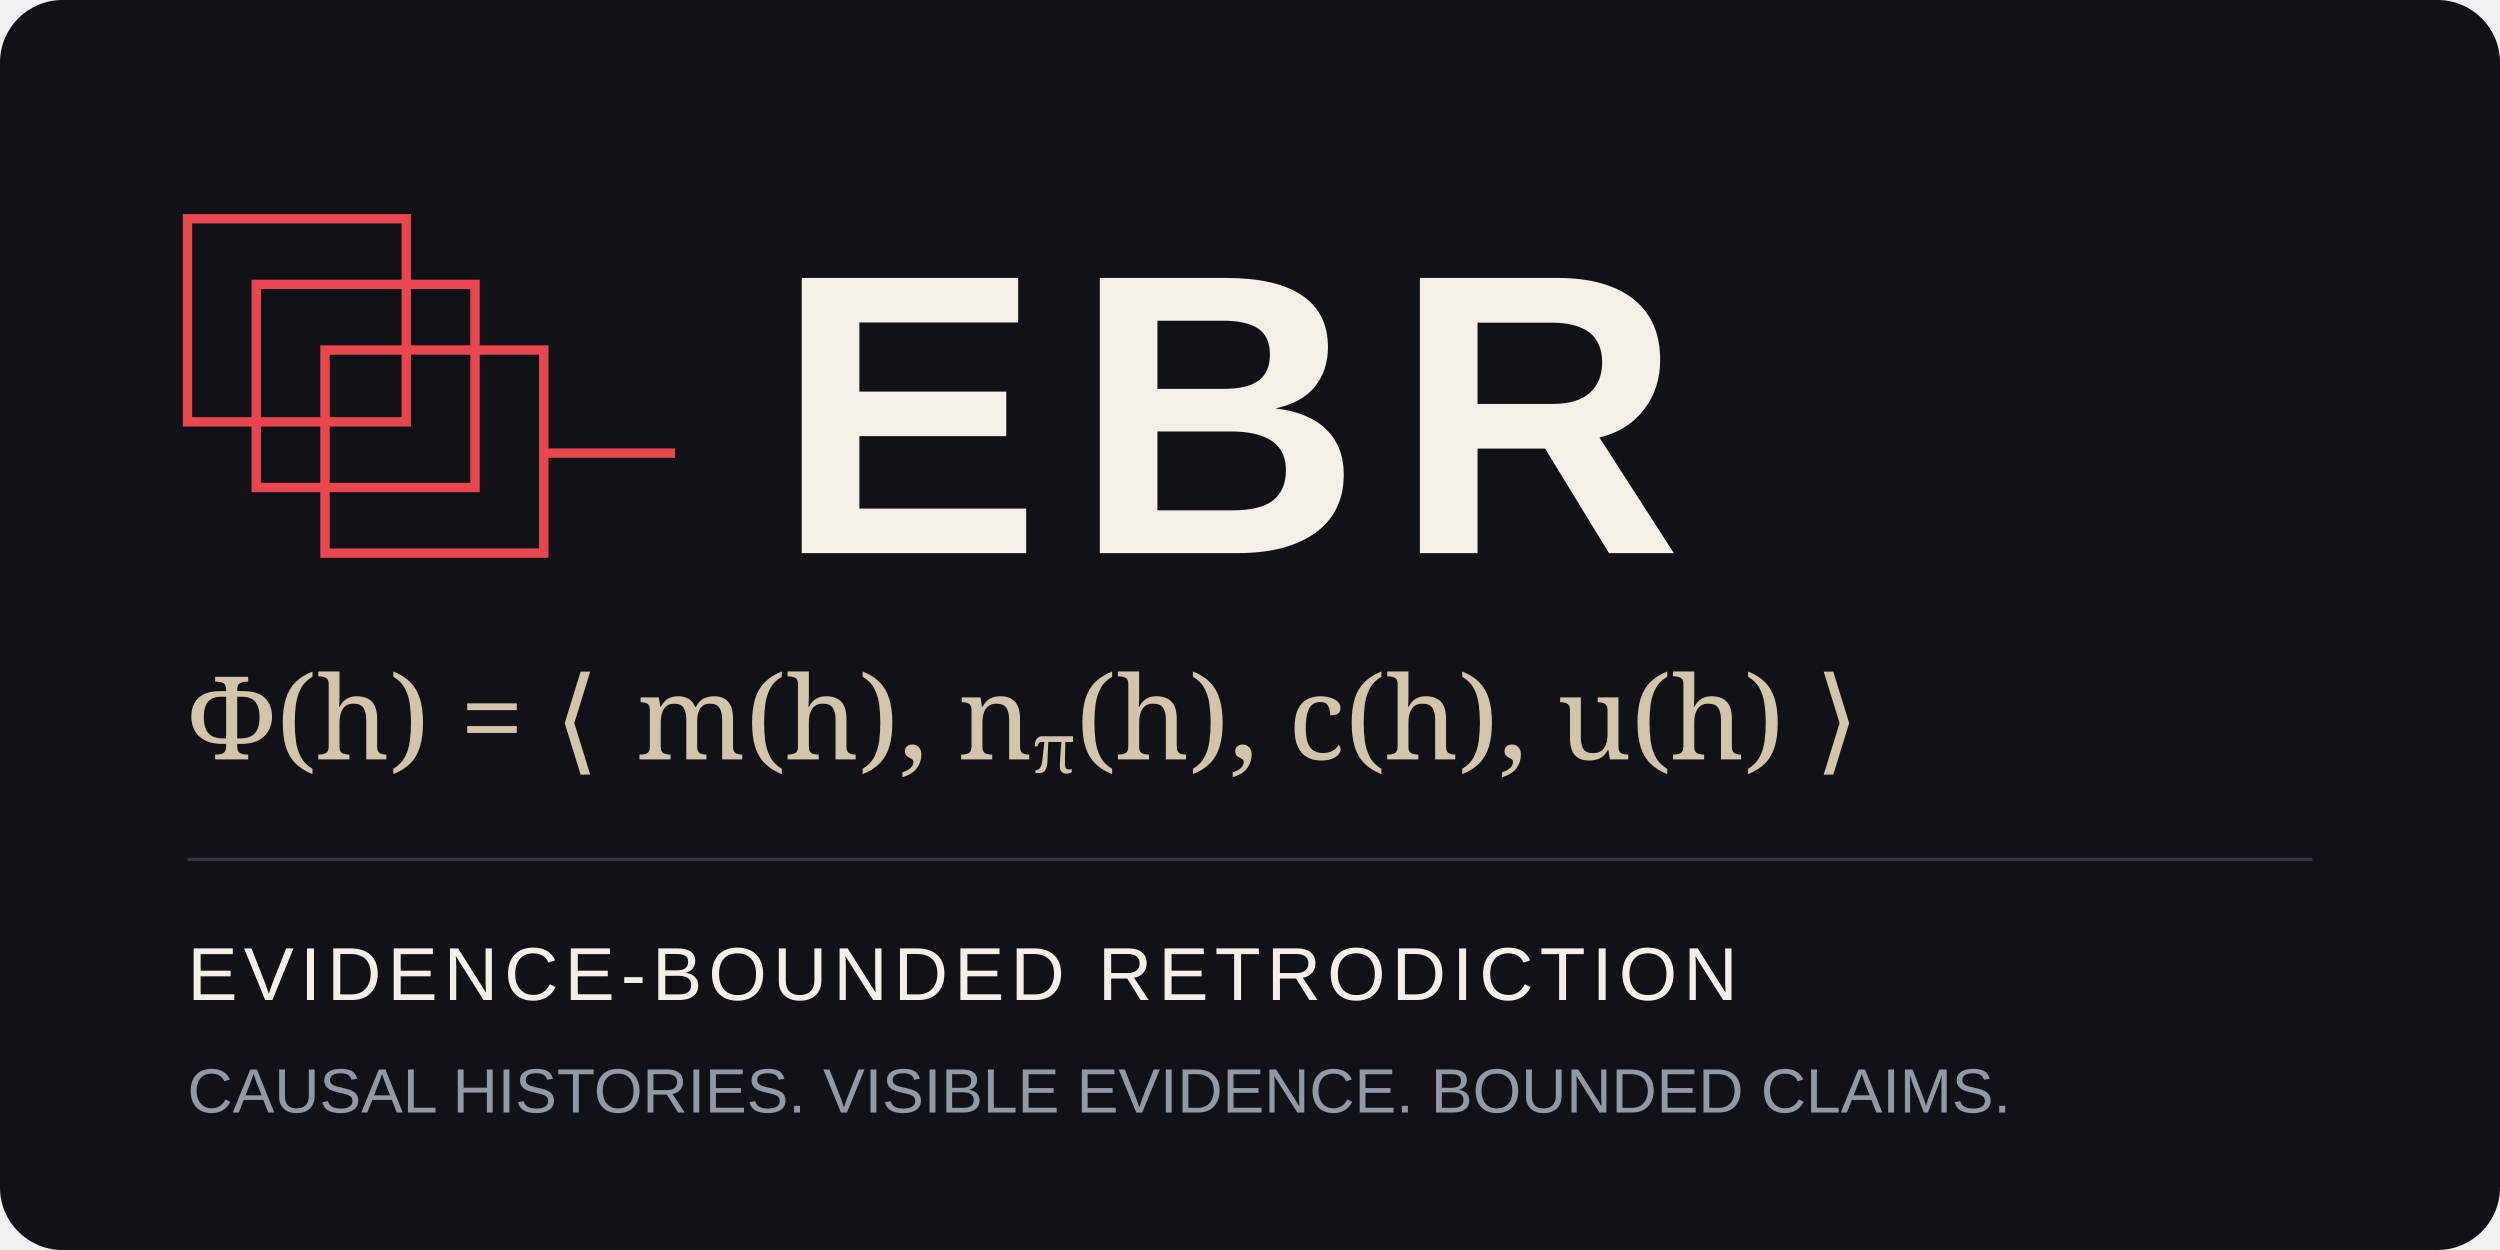
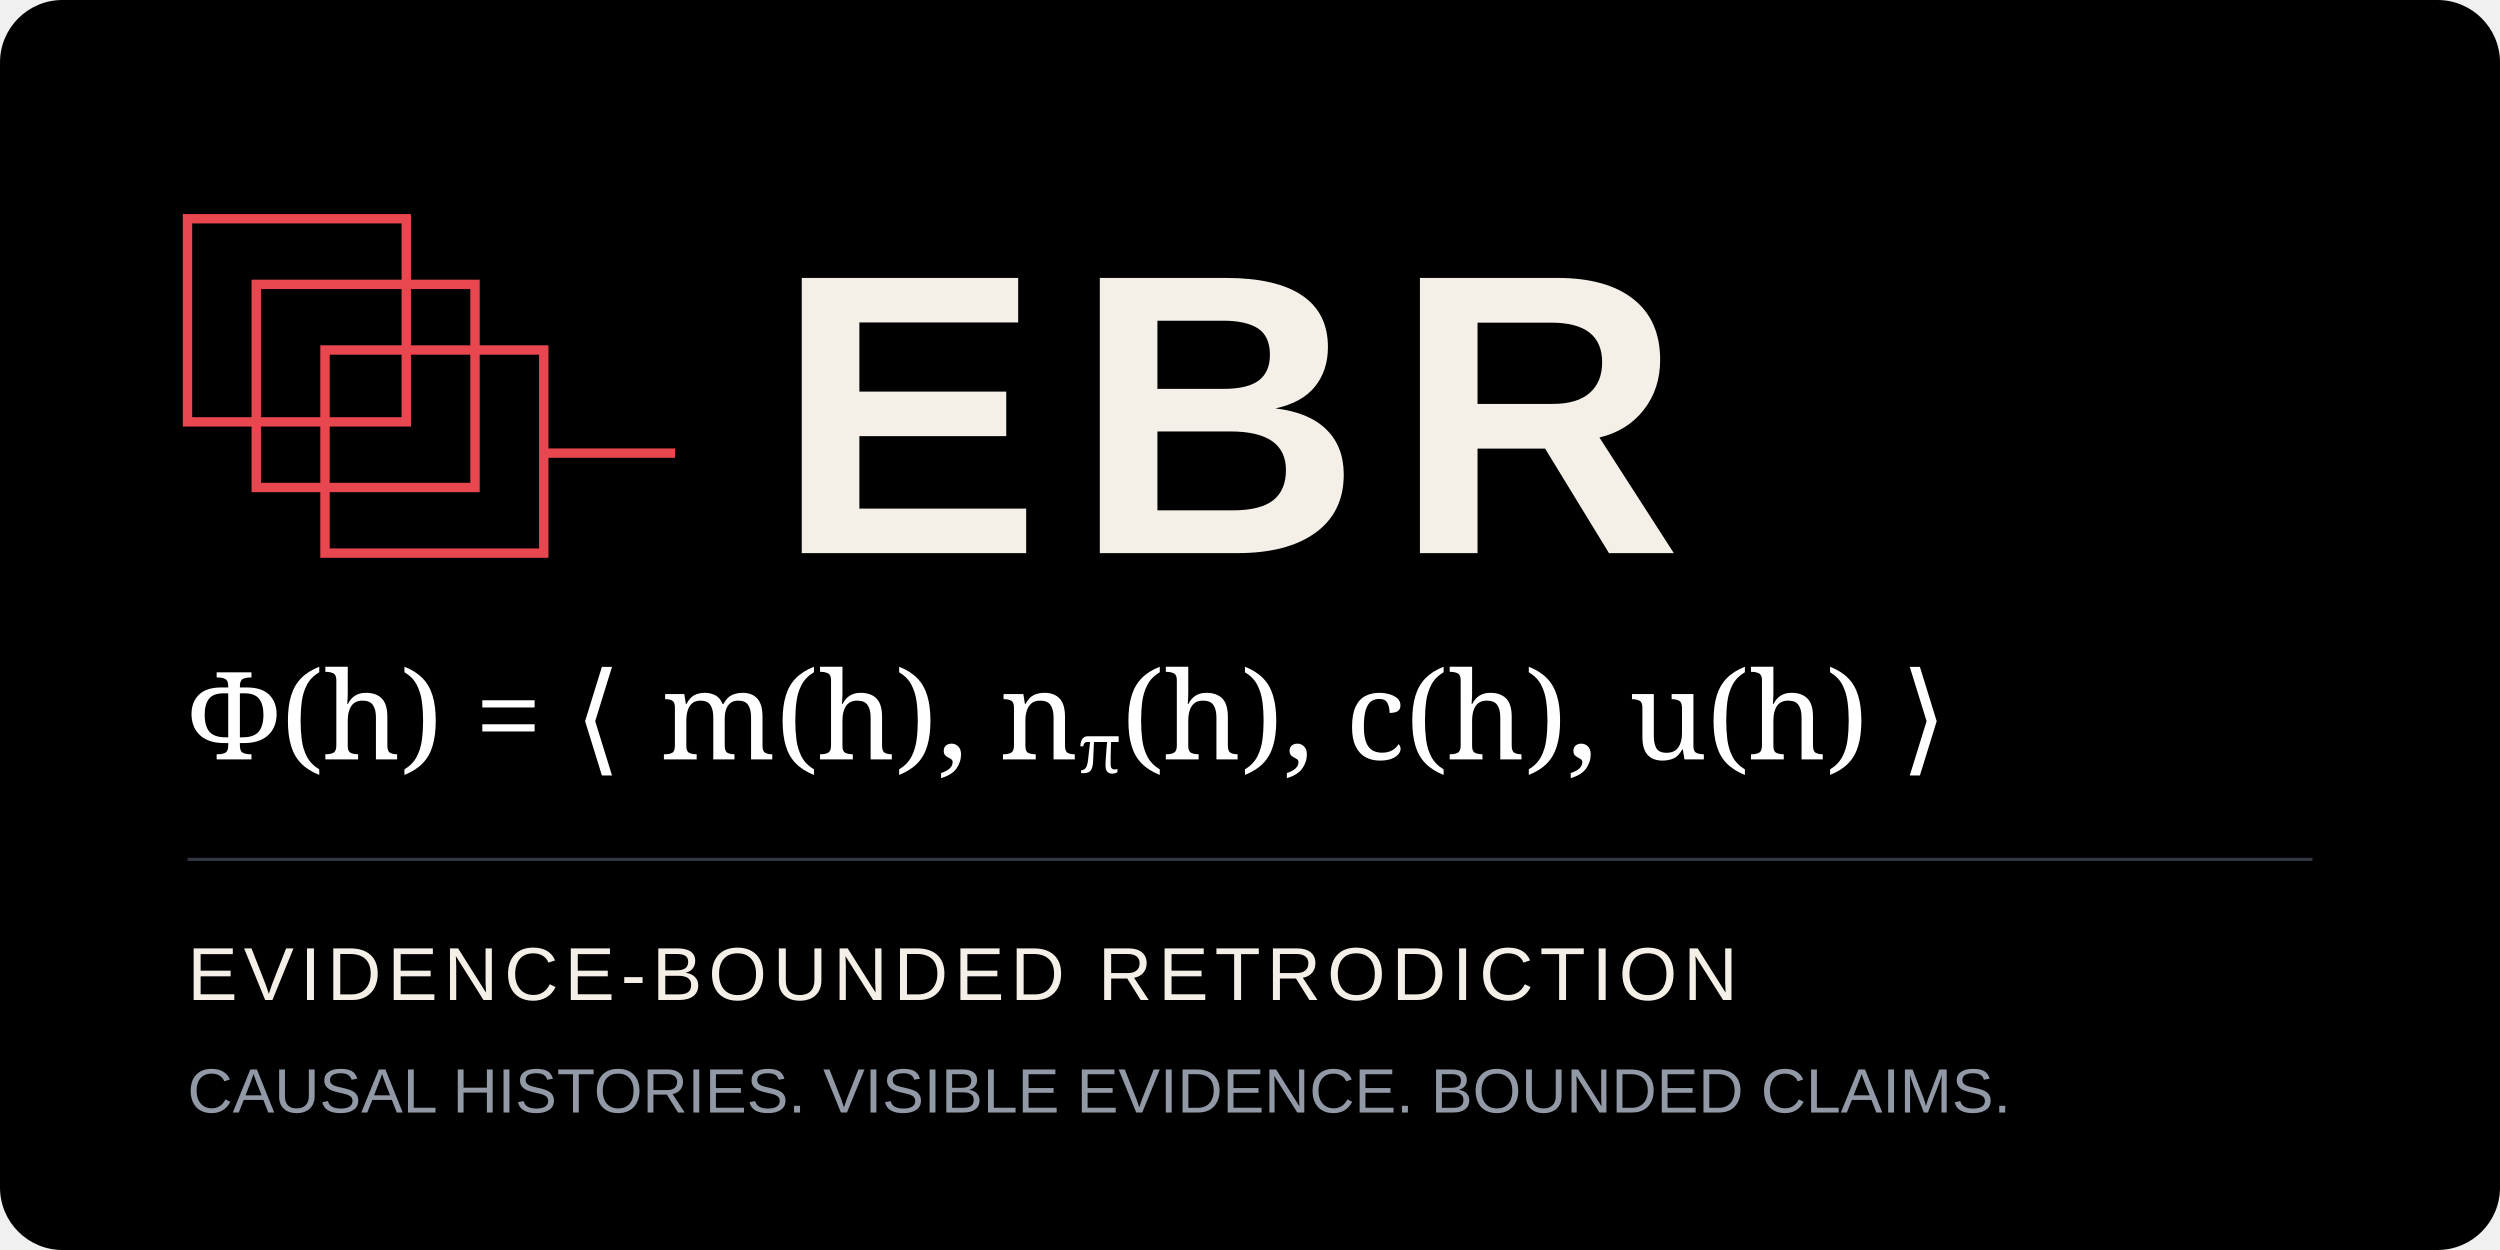
<svg xmlns="http://www.w3.org/2000/svg" viewBox="0 0 800 400" role="img" aria-labelledby="t d">
-   <rect width="800" height="400" rx="20" fill="#101217" />
+   <rect width="800" height="400" rx="20" fill="#000000" />
  <g fill="none" stroke="#e94750" stroke-width="3">
    <path d="M60 70h70v65h-70zM82 91h70v65H82zM104 112h70v65h-70z" />
    <path d="M174 145h42" />
  </g>
  <text x="248" y="177" fill="#f5f0e7" font-family="Arial,sans-serif" font-size="128" font-weight="700" letter-spacing="10">EBR</text>
-   <text x="60" y="243" fill="#d2c5ab" font-family="Georgia,serif" font-size="37">Φ(h) = ⟨ m(h), n<tspan baseline-shift="sub" font-size="22">π</tspan>(h), c(h), u(h) ⟩</text>
+   <text x="60" y="243" fill="#ffffff" font-family="Georgia,serif" font-size="39">Φ(h) = ⟨ m(h), n<tspan baseline-shift="sub" font-size="22">π</tspan>(h), c(h), u(h) ⟩</text>
  <path d="M60 275h680" stroke="#333741" />
  <text x="60" y="320" fill="#f5f0e7" font-family="Arial,sans-serif" font-size="24" letter-spacing="2">EVIDENCE-BOUNDED RETRODICTION</text>
  <text x="60" y="356" fill="#9299a6" font-family="Arial,sans-serif" font-size="20">CAUSAL HISTORIES. VISIBLE EVIDENCE. BOUNDED CLAIMS.</text>
</svg>
